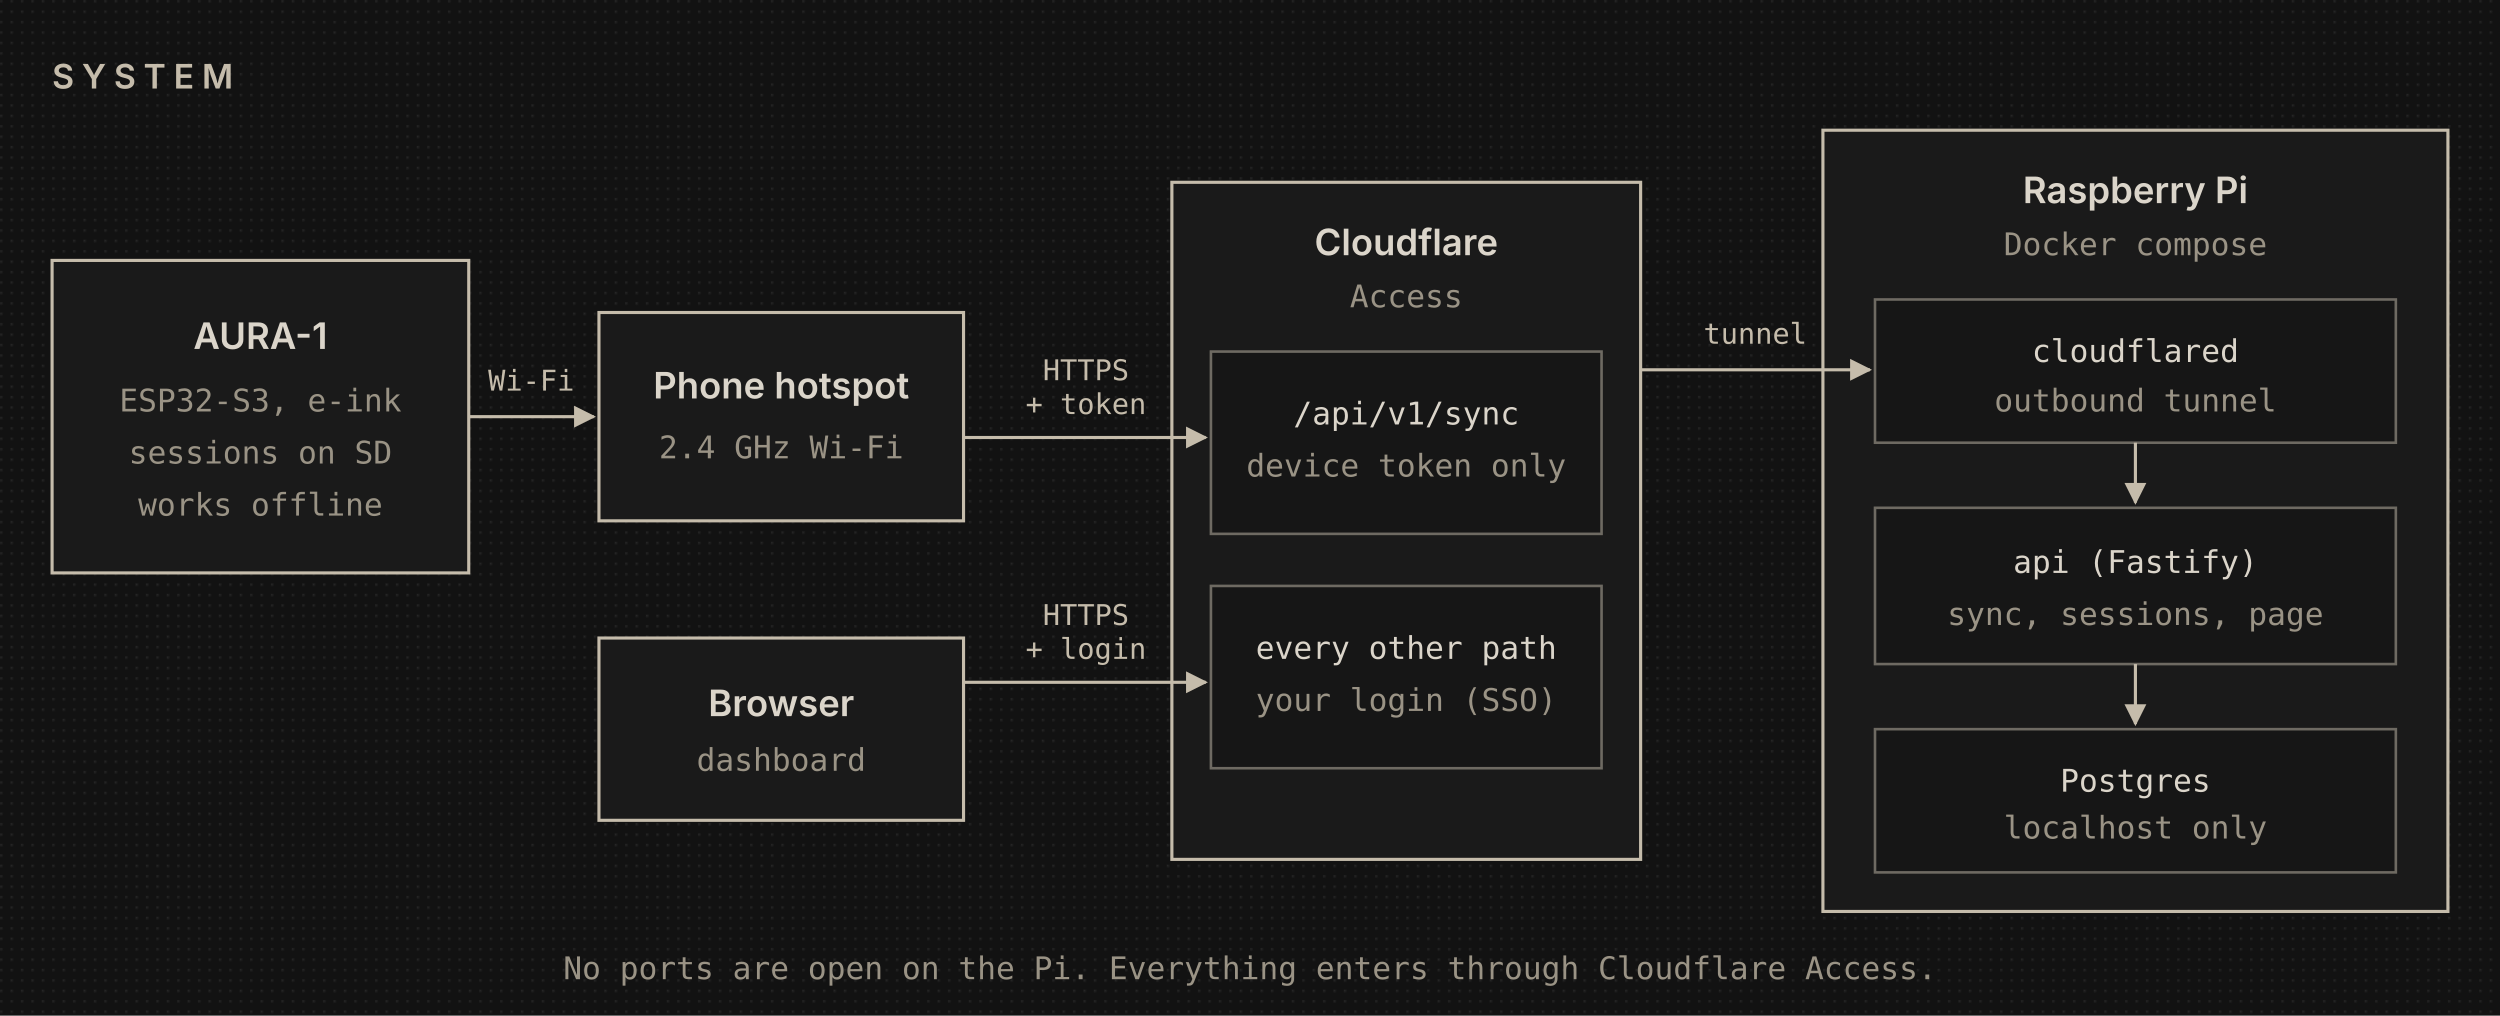
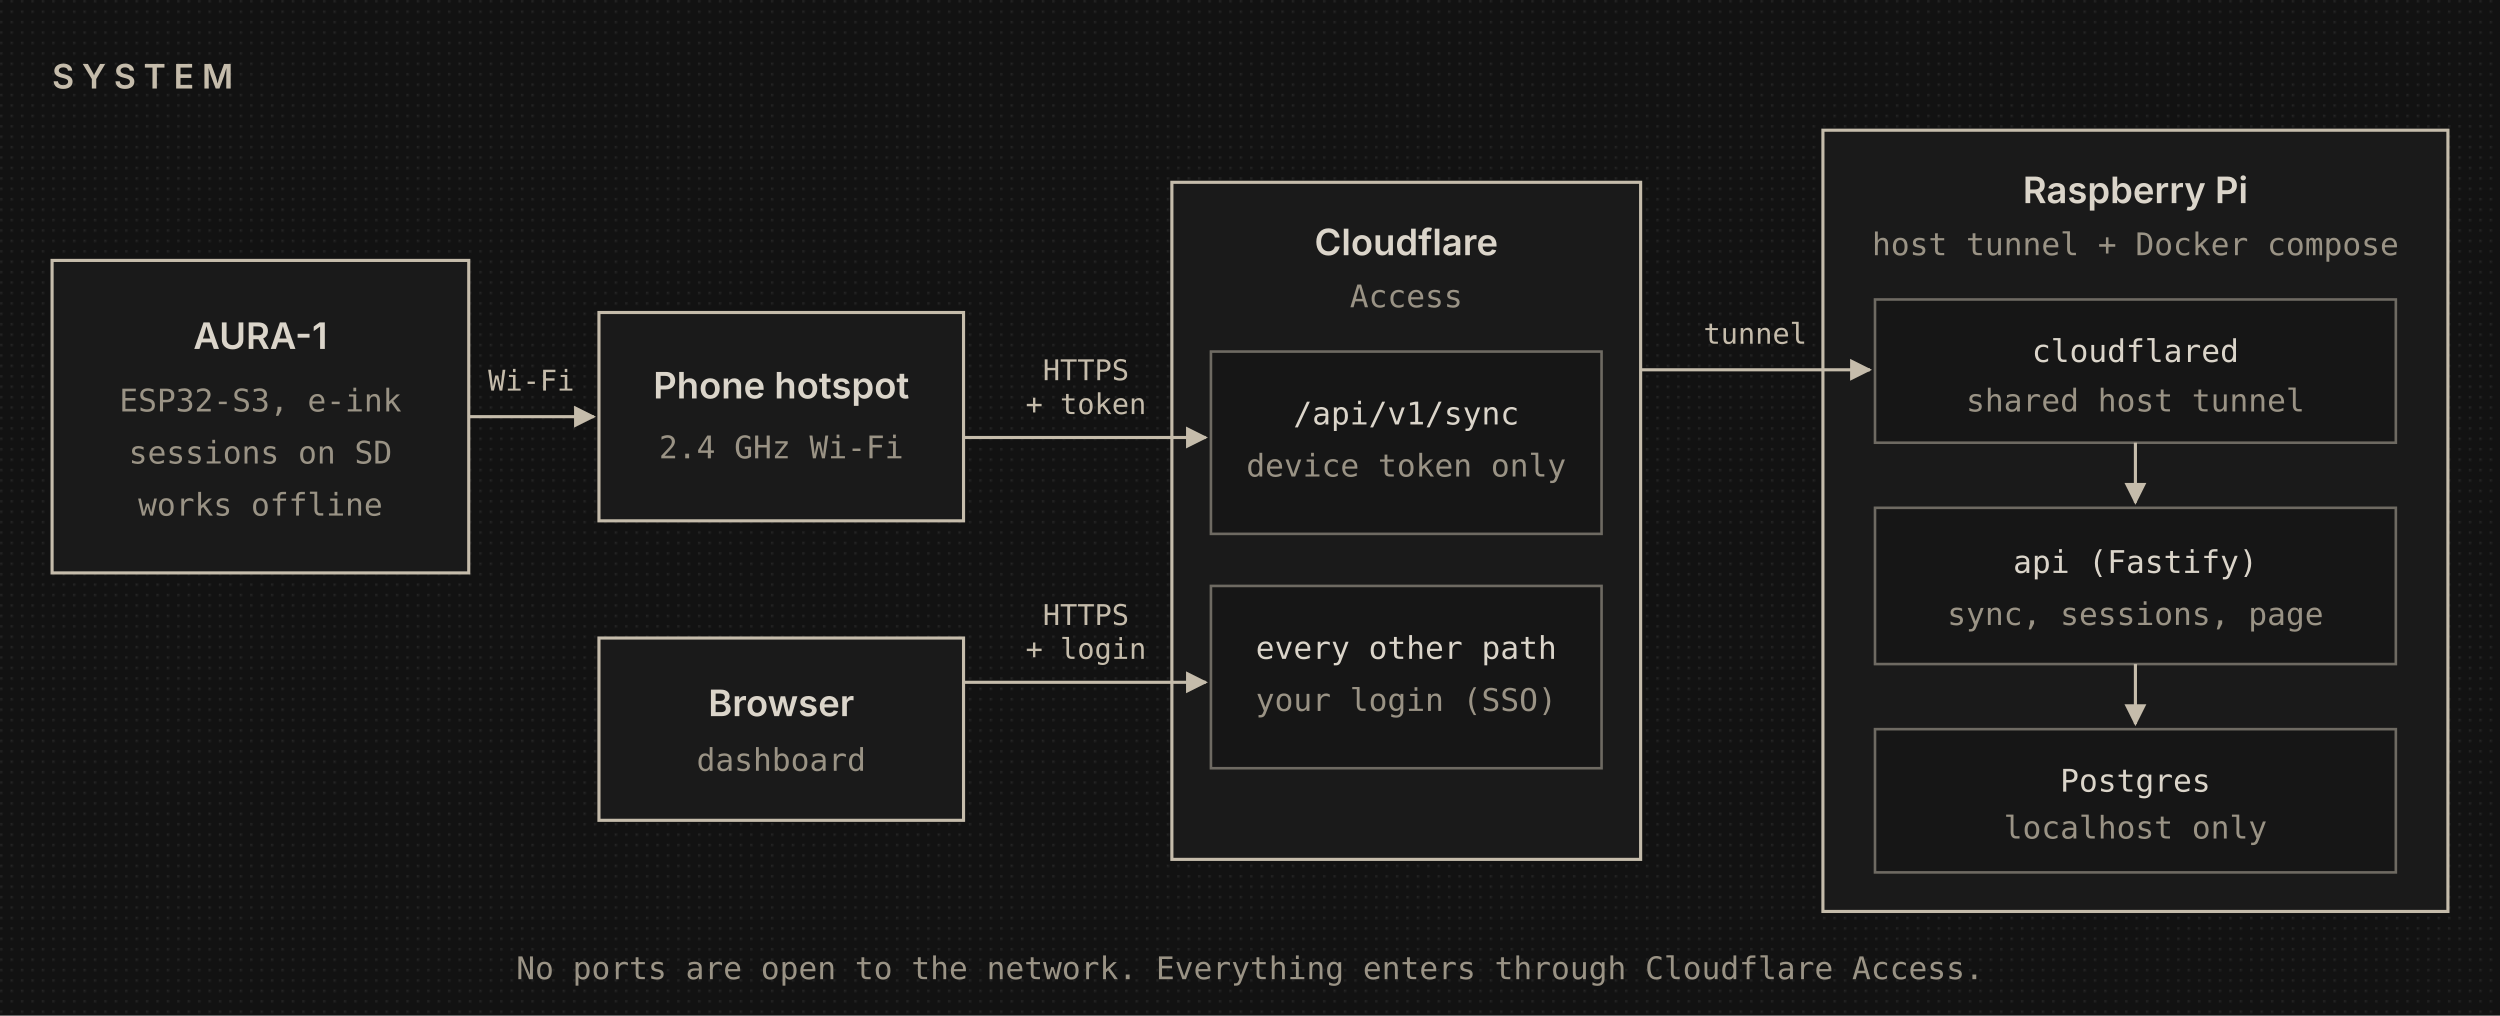
<svg xmlns="http://www.w3.org/2000/svg" viewBox="0 0 960 390" width="960" height="390" role="img" aria-label="System architecture: the AURA-1 device syncs through a phone hotspot and Cloudflare Access into the Raspberry Pi">
  <defs>
    <style>
      .h { font: 600 13px system-ui, -apple-system, 'Segoe UI', sans-serif; fill: #C5BCAB; letter-spacing: 3px; }
      .t { font: 600 14px system-ui, -apple-system, 'Segoe UI', sans-serif; fill: #DBD5CA; }
      .s { font: 12px ui-monospace, 'Cascadia Mono', Menlo, Consolas, monospace; fill: #9A9385; }
      .k { font: 12px ui-monospace, 'Cascadia Mono', Menlo, Consolas, monospace; fill: #DBD5CA; }
      .l { font: 11px ui-monospace, 'Cascadia Mono', Menlo, Consolas, monospace; fill: #C5BCAB; }
      .box { fill: #1A1A1A; stroke: #C5BCAB; stroke-width: 1.2; }
      .inner { fill: #161616; stroke: #6E6A62; stroke-width: 1; }
      .line { stroke: #C5BCAB; stroke-width: 1.2; fill: none; }
    </style>
    <pattern id="dither" width="4" height="4" patternUnits="userSpaceOnUse">
      <rect width="1" height="1" fill="#1F1F1F" />
    </pattern>
    <marker id="arrow" viewBox="0 0 10 10" refX="9" refY="5" markerWidth="7" markerHeight="7" orient="auto-start-reverse">
      <path d="M0,0 L10,5 L0,10 z" fill="#C5BCAB" />
    </marker>
  </defs>
  <rect width="960" height="390" fill="#121212" />
  <rect width="960" height="390" fill="url(#dither)" />
  <text x="20" y="34" class="h">SYSTEM</text>
  <rect x="20" y="100" width="160" height="120" class="box" />
  <text x="100" y="134" text-anchor="middle" class="t">AURA-1</text>
  <text x="100" y="158" text-anchor="middle" class="s">ESP32-S3, e-ink</text>
  <text x="100" y="178" text-anchor="middle" class="s">sessions on SD</text>
  <text x="100" y="198" text-anchor="middle" class="s">works offline</text>
  <rect x="230" y="120" width="140" height="80" class="box" />
  <text x="300" y="153" text-anchor="middle" class="t">Phone hotspot</text>
  <text x="300" y="176" text-anchor="middle" class="s">2.4 GHz Wi-Fi</text>
  <rect x="230" y="245" width="140" height="70" class="box" />
  <text x="300" y="275" text-anchor="middle" class="t">Browser</text>
  <text x="300" y="296" text-anchor="middle" class="s">dashboard</text>
  <rect x="450" y="70" width="180" height="260" class="box" />
  <text x="540" y="98" text-anchor="middle" class="t">Cloudflare</text>
  <text x="540" y="118" text-anchor="middle" class="s">Access</text>
  <rect x="465" y="135" width="150" height="70" class="inner" />
  <text x="540" y="163" text-anchor="middle" class="k">/api/v1/sync</text>
  <text x="540" y="183" text-anchor="middle" class="s">device token only</text>
  <rect x="465" y="225" width="150" height="70" class="inner" />
  <text x="540" y="253" text-anchor="middle" class="k">every other path</text>
  <text x="540" y="273" text-anchor="middle" class="s">your login (SSO)</text>
  <rect x="700" y="50" width="240" height="300" class="box" />
  <text x="820" y="78" text-anchor="middle" class="t">Raspberry Pi</text>
-   <text x="820" y="98" text-anchor="middle" class="s">Docker compose</text>
+   <text x="820" y="98" text-anchor="middle" class="s">host tunnel + Docker compose</text>
  <rect x="720" y="115" width="200" height="55" class="inner" />
  <text x="820" y="139" text-anchor="middle" class="k">cloudflared</text>
-   <text x="820" y="158" text-anchor="middle" class="s">outbound tunnel</text>
+   <text x="820" y="158" text-anchor="middle" class="s">shared host tunnel</text>
  <rect x="720" y="195" width="200" height="60" class="inner" />
  <text x="820" y="220" text-anchor="middle" class="k">api (Fastify)</text>
  <text x="820" y="240" text-anchor="middle" class="s">sync, sessions, page</text>
  <rect x="720" y="280" width="200" height="55" class="inner" />
  <text x="820" y="304" text-anchor="middle" class="k">Postgres</text>
  <text x="820" y="322" text-anchor="middle" class="s">localhost only</text>
  <line x1="180" y1="160" x2="228" y2="160" class="line" marker-end="url(#arrow)" />
  <text x="204" y="150" text-anchor="middle" class="l">Wi-Fi</text>
  <line x1="370" y1="168" x2="463" y2="168" class="line" marker-end="url(#arrow)" />
  <text x="417" y="146" text-anchor="middle" class="l">HTTPS</text>
  <text x="417" y="159" text-anchor="middle" class="l">+ token</text>
  <line x1="370" y1="262" x2="463" y2="262" class="line" marker-end="url(#arrow)" />
  <text x="417" y="240" text-anchor="middle" class="l">HTTPS</text>
  <text x="417" y="253" text-anchor="middle" class="l">+ login</text>
  <line x1="630" y1="142" x2="718" y2="142" class="line" marker-end="url(#arrow)" />
  <text x="674" y="132" text-anchor="middle" class="l">tunnel</text>
  <line x1="820" y1="170" x2="820" y2="193" class="line" marker-end="url(#arrow)" />
  <line x1="820" y1="255" x2="820" y2="278" class="line" marker-end="url(#arrow)" />
-   <text x="480" y="376" text-anchor="middle" class="s">No ports are open on the Pi. Everything enters through Cloudflare Access.</text>
+   <text x="480" y="376" text-anchor="middle" class="s">No ports are open to the network. Everything enters through Cloudflare Access.</text>
</svg>
